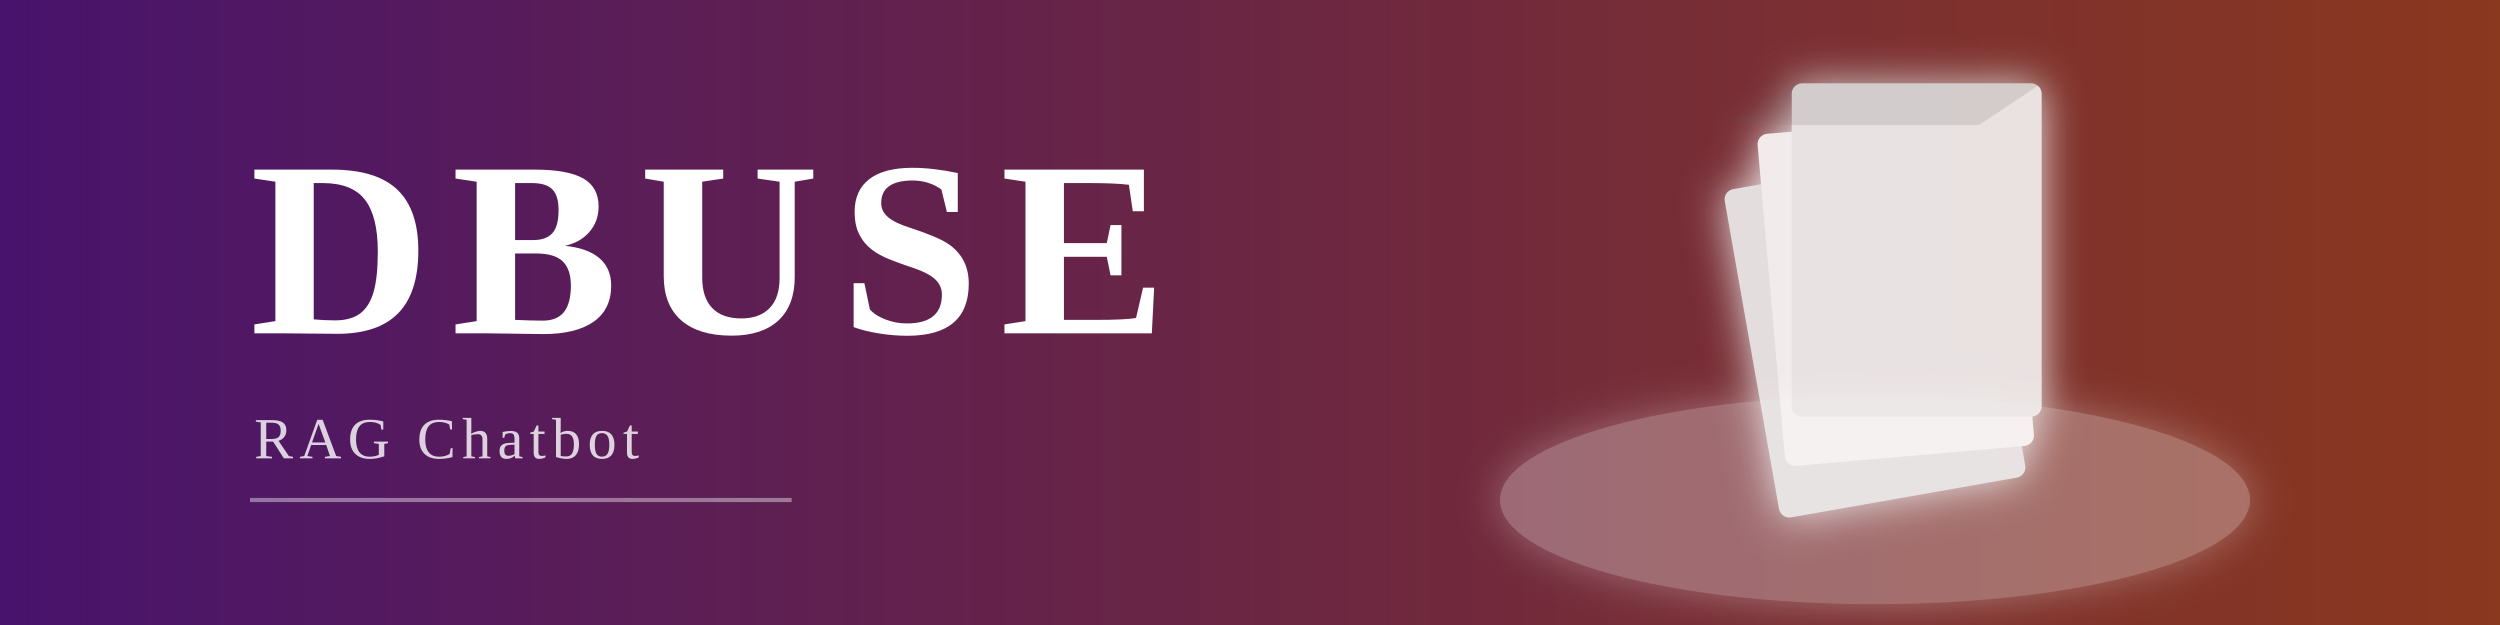
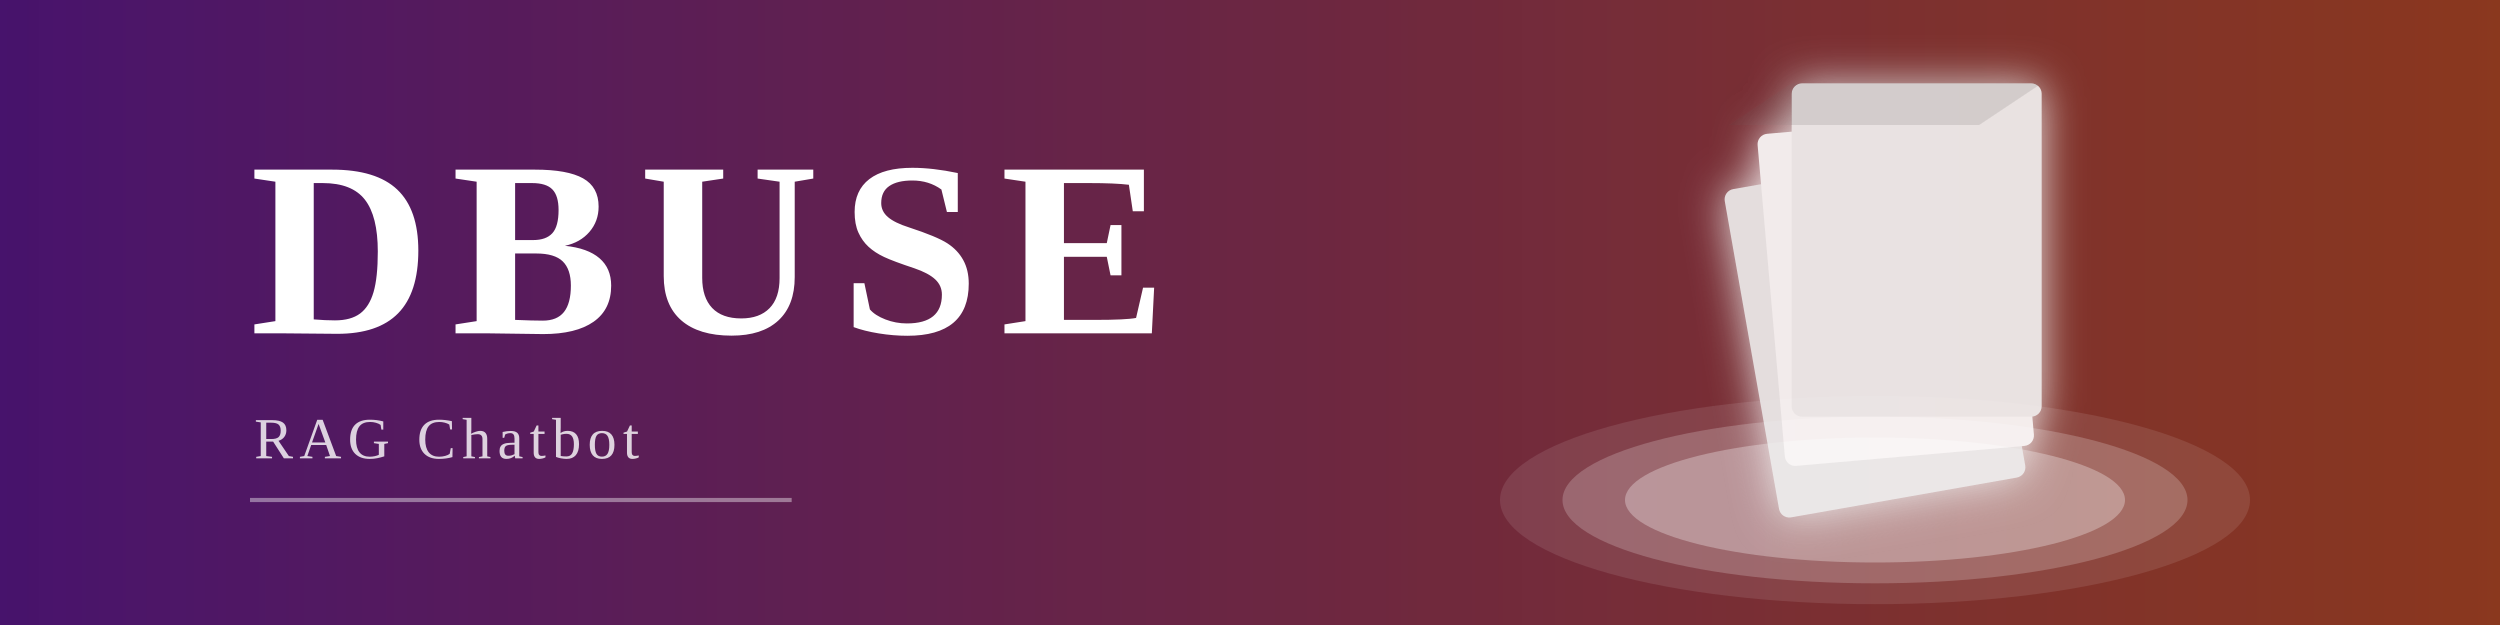
<svg xmlns="http://www.w3.org/2000/svg" viewBox="0 0 1200 300">
  <rect width="1200" height="300" fill="#1a1a1a" />
  <defs>
    <linearGradient id="grad" x1="0%" y1="0%" x2="100%" y2="0%">
      <stop offset="0%" style="stop-color:#6a0dad;stop-opacity:0.8" />
      <stop offset="100%" style="stop-color:#ff5722;stop-opacity:0.7" />
    </linearGradient>
    <filter id="glow" x="-50%" y="-50%" width="200%" height="200%">
      <feGaussianBlur stdDeviation="10" result="blur" />
      <feComposite in="SourceGraphic" in2="blur" operator="over" />
    </filter>
  </defs>
  <rect width="1200" height="300" fill="url(#grad)" opacity="0.7" />
-   <g opacity="0.3">
-     <ellipse cx="900" cy="240" rx="180" ry="50" fill="white" filter="url(#glow)" />
-     <ellipse cx="900" cy="240" rx="120" ry="40" fill="white" filter="url(#glow)" />
-     <ellipse cx="900" cy="240" rx="90" ry="30" fill="white" filter="url(#glow)" />
-     <ellipse cx="900" cy="240" rx="60" ry="20" fill="white" filter="url(#glow)" />
-     <ellipse cx="900" cy="240" rx="30" ry="10" fill="white" filter="url(#glow)" />
+   <g>
+     <ellipse cx="900" cy="240" rx="180" ry="50" fill="white" opacity="0.1" />
+     <ellipse cx="900" cy="240" rx="150" ry="40" fill="white" opacity="0.2" />
+     <ellipse cx="900" cy="240" rx="120" ry="30" fill="white" opacity="0.3" />
  </g>
  <g filter="url(#glow)" opacity="0.9">
    <rect x="840" y="80" width="120" height="160" fill="#f0f0f0" rx="5" ry="5" transform="rotate(-10 900 160)" style="box-shadow: 0 4px 6px rgba(0,0,0,0.1);" />
    <rect x="850" y="60" width="120" height="160" fill="#ffffff" rx="5" ry="5" transform="rotate(-5 900 140)" style="box-shadow: 0 4px 6px rgba(0,0,0,0.1);" />
    <rect x="860" y="40" width="120" height="160" fill="#f5f5f5" rx="5" ry="5" style="box-shadow: 0 4px 6px rgba(0,0,0,0.1);" />
    <path d="M860 40 L980 40 L950 60 L830 60 Z" fill="rgba(0,0,0,0.1)" />
  </g>
  <text x="120" y="160" font-family="Didot, 'Bodoni MT', 'Times New Roman', serif" font-size="120" font-weight="bold" fill="white" text-anchor="start" style="letter-spacing: 10px; text-shadow: 0px 0px 15px rgba(255,255,255,0.3);">DBUSE</text>
  <text x="122" y="220" font-family="Didot, 'Bodoni MT', 'Times New Roman', serif" font-size="28" fill="rgba(255,255,255,0.8)" text-anchor="start" style="letter-spacing: 3px;">RAG Chatbot</text>
  <line x1="120" y1="240" x2="380" y2="240" stroke="rgba(255,255,255,0.4)" stroke-width="2" />
</svg>
